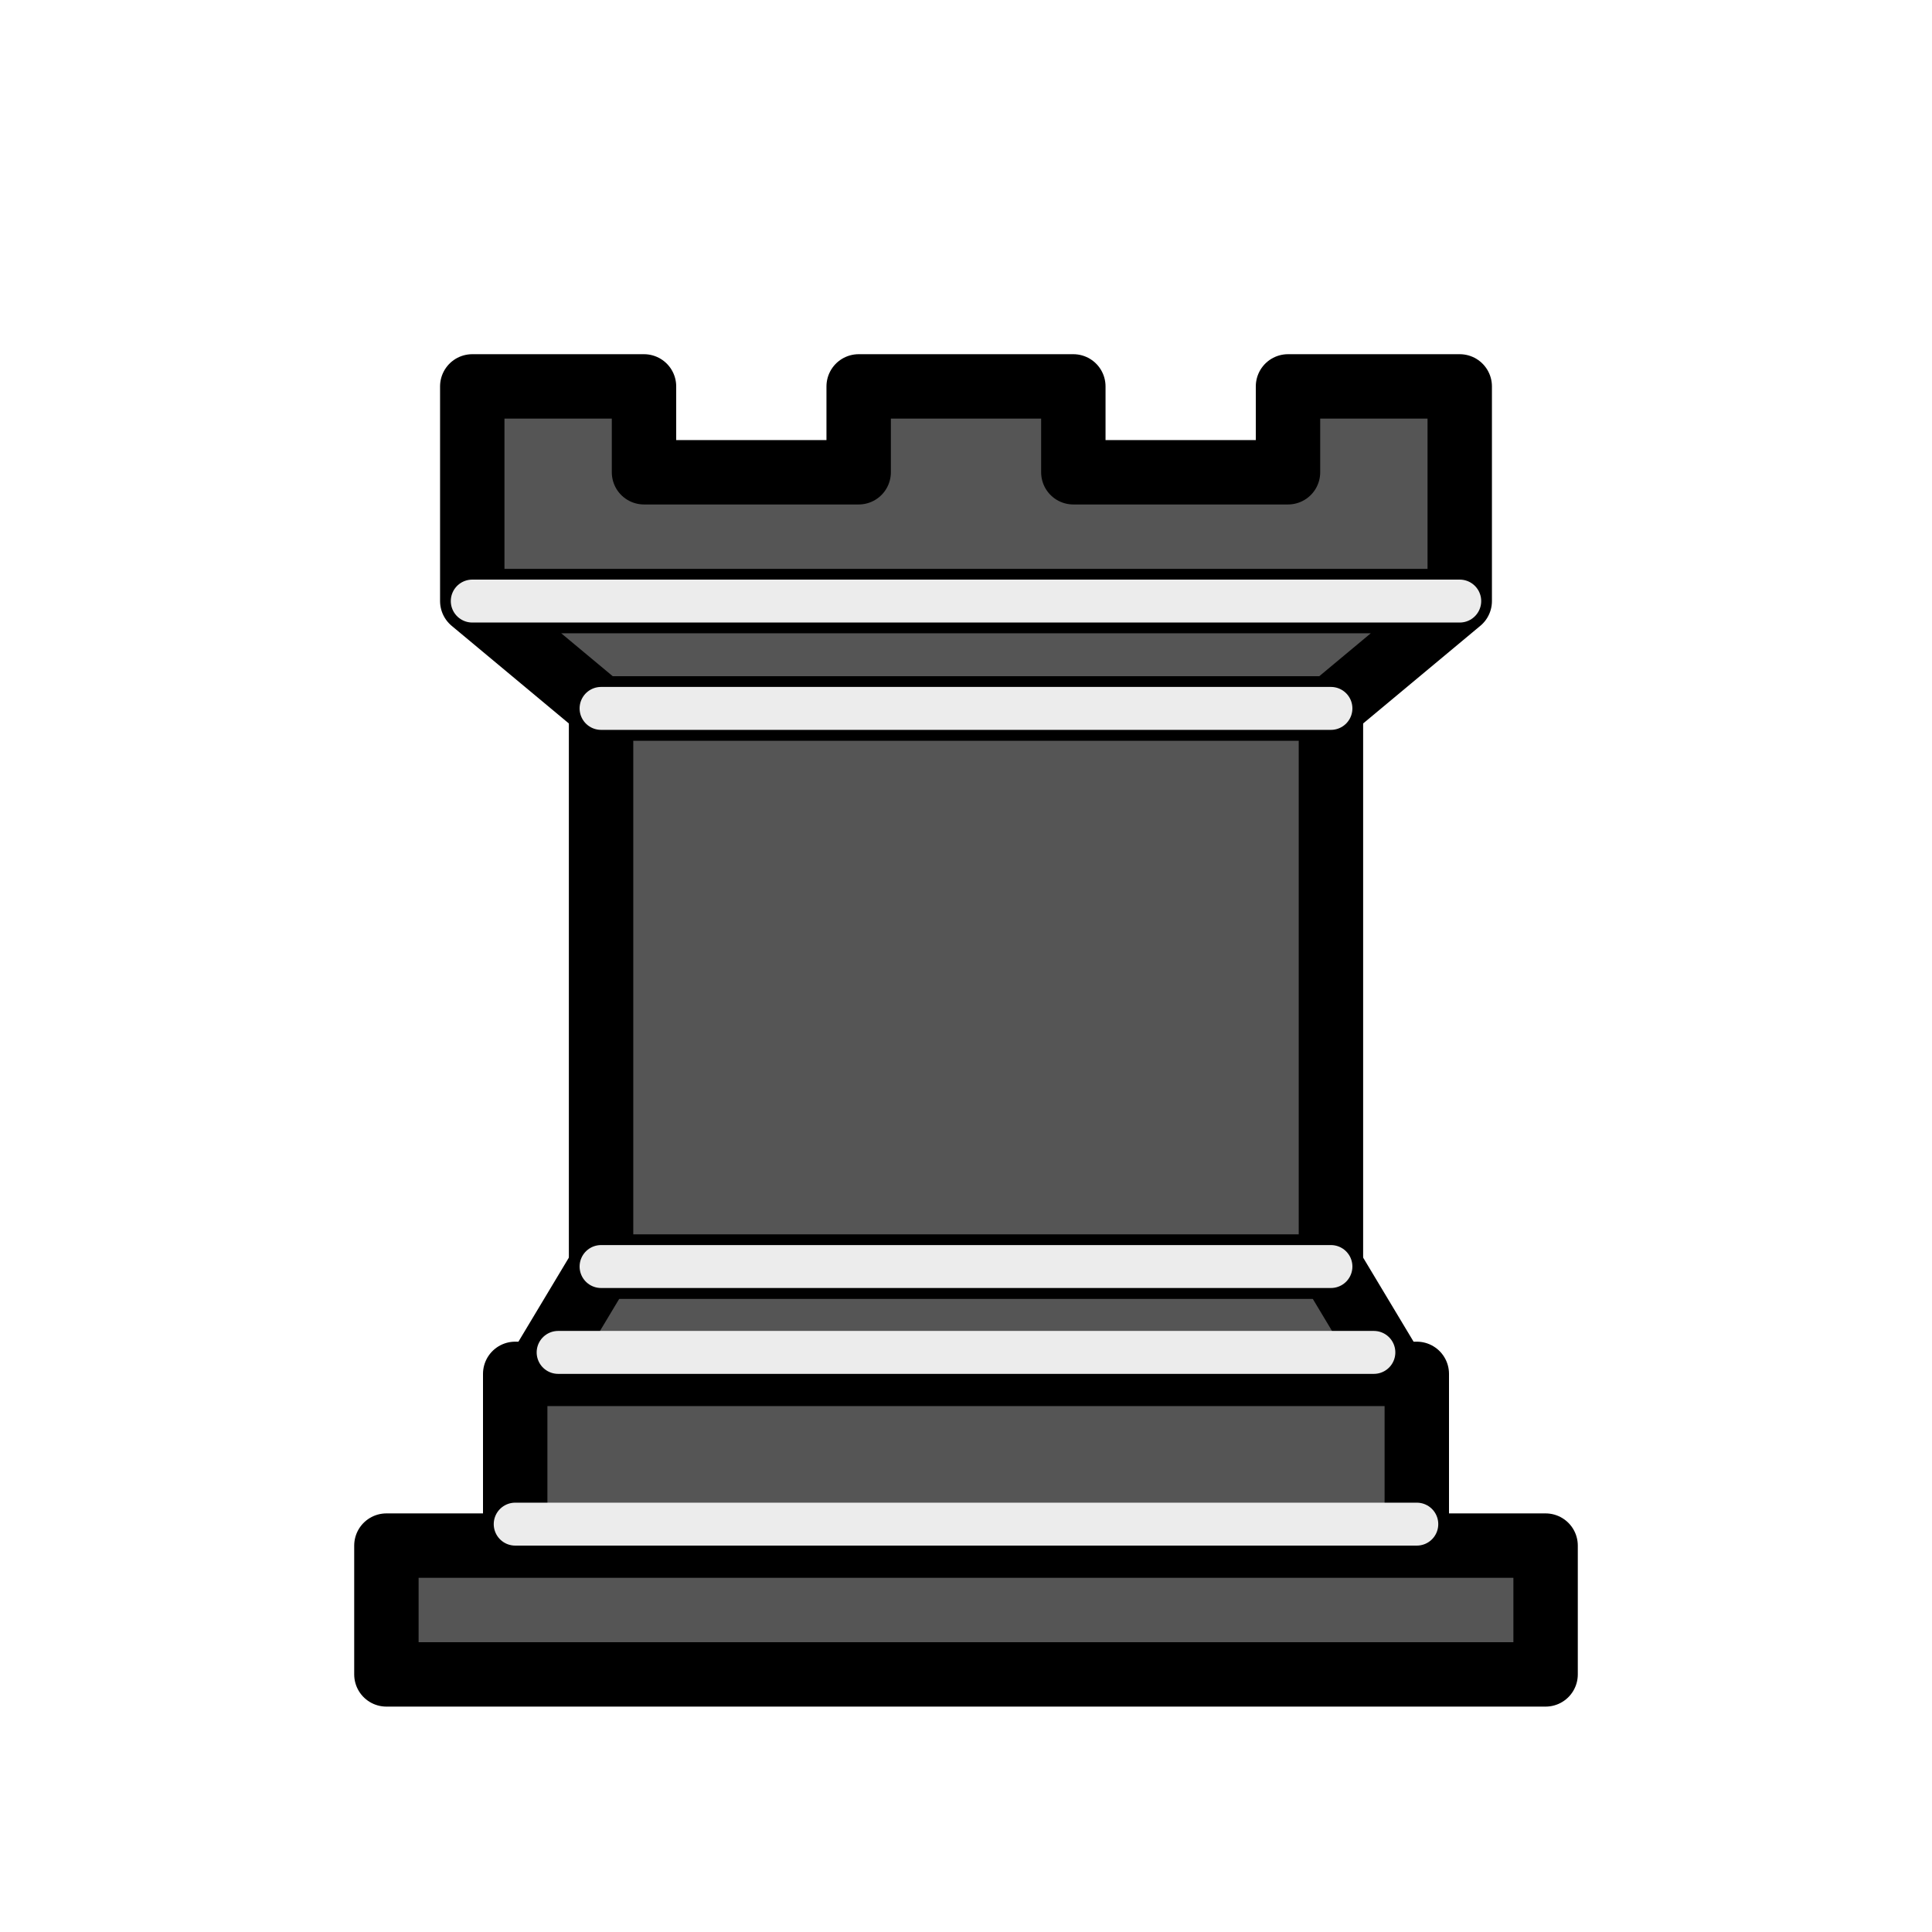
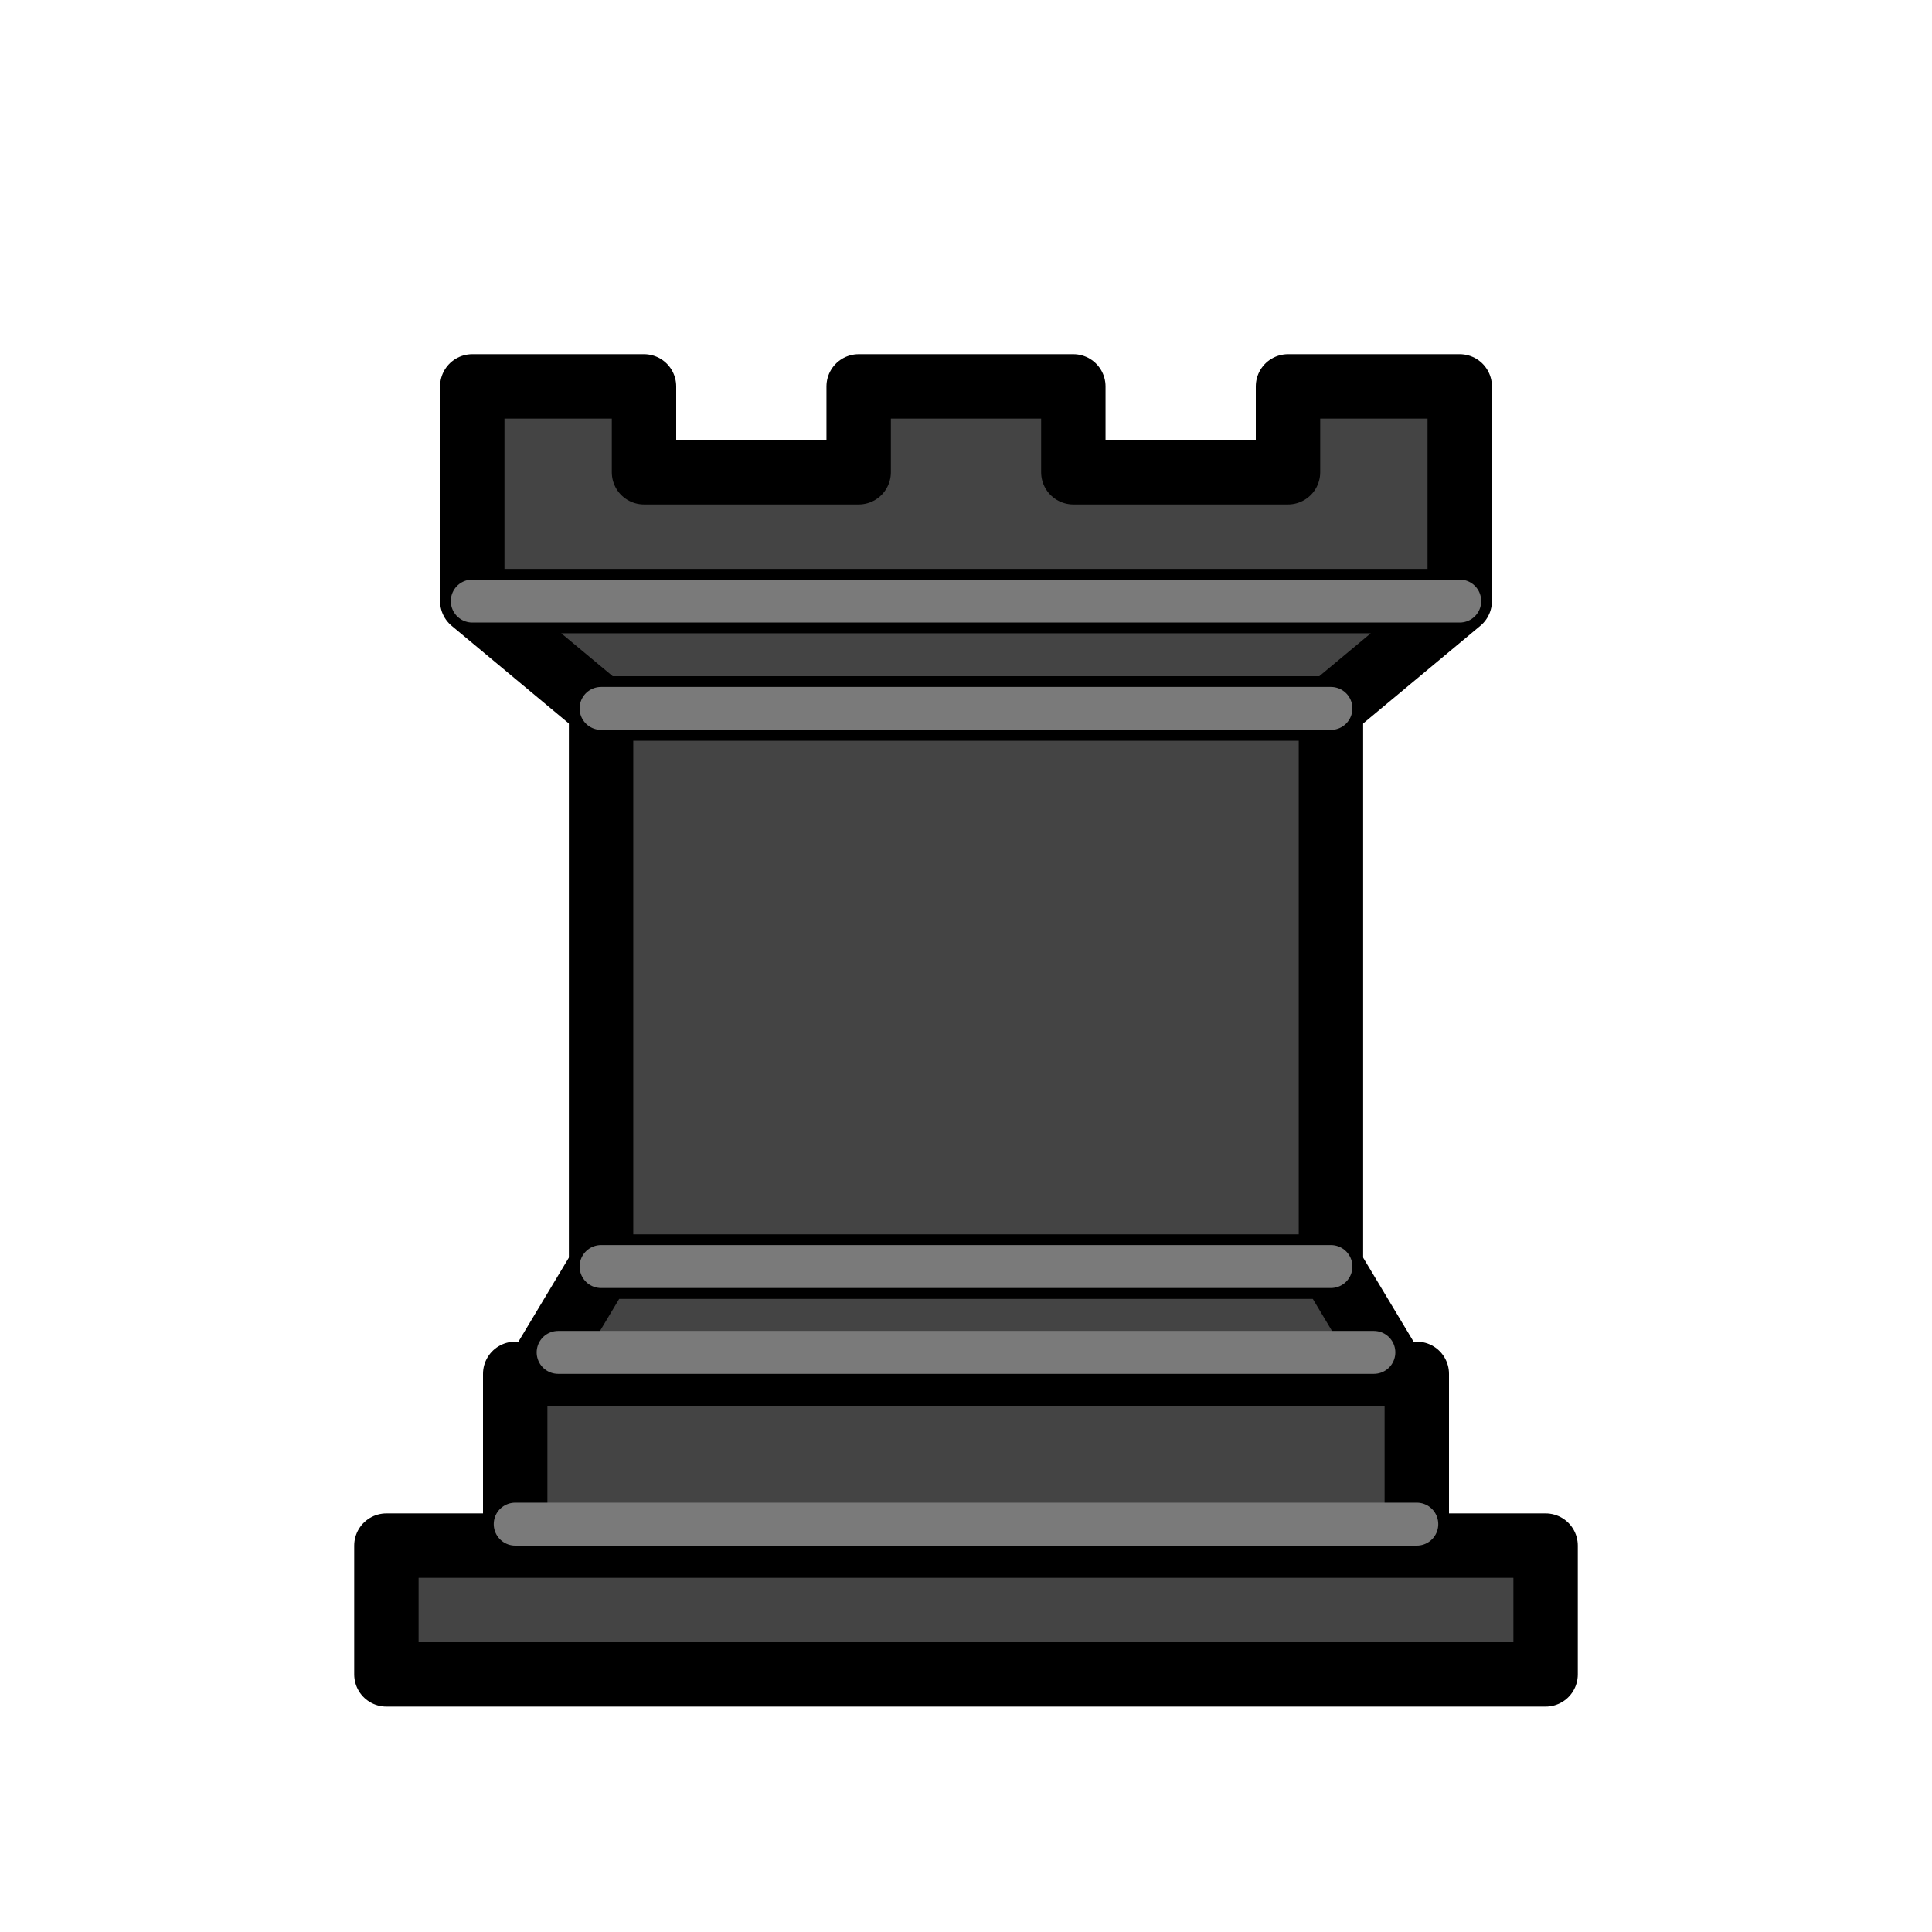
<svg xmlns="http://www.w3.org/2000/svg" style="color-scheme:light only" width="45" height="45" viewBox="0 0 45 45">
-   <g fill="#555555" fill-rule="evenodd" stroke="#000" stroke-linecap="round" stroke-linejoin="round" stroke-width="1.5">
+   <g fill="#444444" fill-rule="evenodd" stroke="#000" stroke-linecap="round" stroke-linejoin="round" stroke-width="1.5">
    <path stroke-linecap="butt" d="M9 39h27v-3H9zm3.5-7 1.5-2.5h17l1.5 2.5zm-.5 4v-4h21v4z" />
    <path stroke-linecap="butt" stroke-linejoin="miter" d="M14 29.5v-13h17v13z" />
    <path stroke-linecap="butt" d="M14 16.5 11 14h23l-3 2.5zM11 14V9h4v2h5V9h5v2h5V9h4v5z" />
-     <path fill="none" stroke="#ececec" stroke-linejoin="miter" stroke-width="1" d="M12 35.5h21m-20-4h19m-18-2h17m-17-13h17M11 14h23" />
+     <path fill="none" stroke="#7a7a7a" stroke-linejoin="miter" stroke-width="1" d="M12 35.5h21m-20-4h19m-18-2h17m-17-13h17M11 14h23" />
  </g>
</svg>
